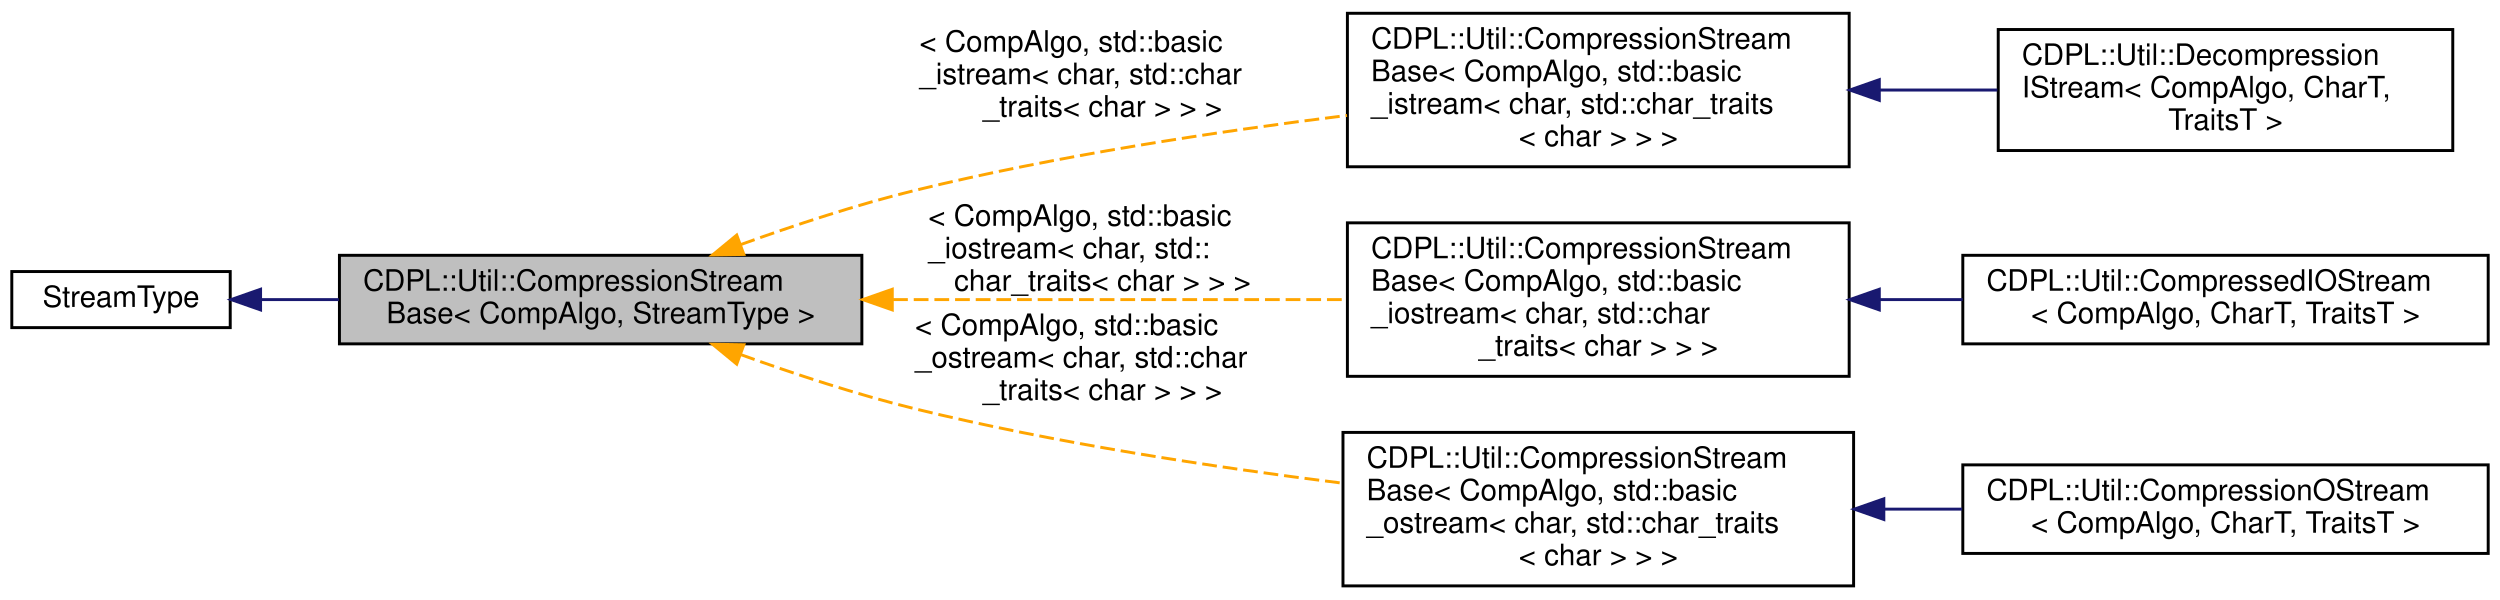
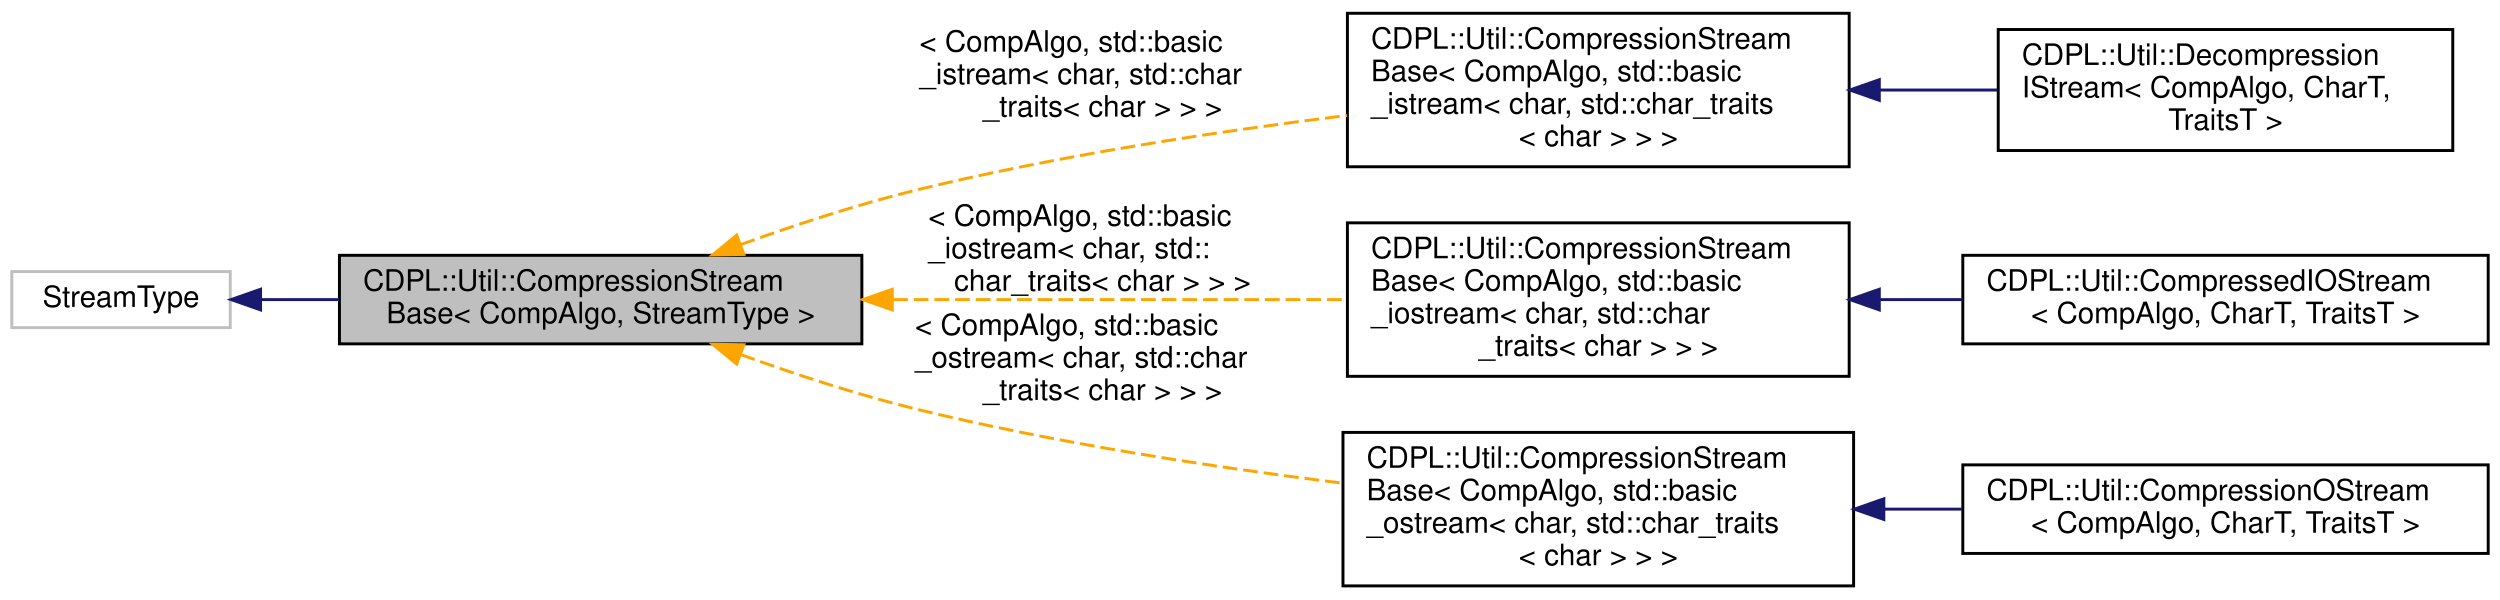
<svg xmlns="http://www.w3.org/2000/svg" xmlns:xlink="http://www.w3.org/1999/xlink" width="847pt" height="203pt" viewBox="0.00 0.00 847.00 203.00">
  <g id="graph0" class="graph" transform="scale(1 1) rotate(0) translate(4 199)">
    <g id="node1" class="node">
      <g id="a_node1">
        <a xlink:title=" ">
          <polygon fill="#bfbfbf" stroke="#000000" points="111,-82.5 111,-112.5 288,-112.5 288,-82.5 111,-82.5" />
          <text text-anchor="start" x="119" y="-100.5" font-family="Helvetica,sans-Serif" font-size="10.00" fill="#000000">CDPL::Util::CompressionStream</text>
          <text text-anchor="middle" x="199.5" y="-89.5" font-family="Helvetica,sans-Serif" font-size="10.00" fill="#000000">Base&lt; CompAlgo, StreamType &gt;</text>
        </a>
      </g>
    </g>
    <g id="node3" class="node">
      <g id="a_node3">
        <a xlink:href="classCDPL_1_1Util_1_1CompressionStreamBase.html" target="_top" xlink:title=" ">
          <polygon fill="none" stroke="#000000" points="452.5,-142.5 452.5,-194.5 622.5,-194.5 622.5,-142.5 452.5,-142.5" />
          <text text-anchor="start" x="460.5" y="-182.5" font-family="Helvetica,sans-Serif" font-size="10.00" fill="#000000">CDPL::Util::CompressionStream</text>
          <text text-anchor="start" x="460.5" y="-171.5" font-family="Helvetica,sans-Serif" font-size="10.00" fill="#000000">Base&lt; CompAlgo, std::basic</text>
          <text text-anchor="start" x="460.5" y="-160.5" font-family="Helvetica,sans-Serif" font-size="10.00" fill="#000000">_istream&lt; char, std::char_traits</text>
          <text text-anchor="middle" x="537.5" y="-149.5" font-family="Helvetica,sans-Serif" font-size="10.00" fill="#000000">&lt; char &gt; &gt; &gt;</text>
        </a>
      </g>
    </g>
    <g id="edge2" class="edge">
      <path fill="none" stroke="#ffa500" stroke-dasharray="5,2" d="M246.949,-116.134C265.183,-122.724 286.339,-129.686 306,-134.5 353.841,-146.213 408.296,-154.457 452.368,-159.892" />
      <polygon fill="#ffa500" stroke="#ffa500" points="248.02,-112.799 237.426,-112.632 245.603,-119.369 248.02,-112.799" />
      <text text-anchor="start" x="307.5" y="-181.5" font-family="Helvetica,sans-Serif" font-size="10.00" fill="#000000"> &lt; CompAlgo, std::basic</text>
      <text text-anchor="start" x="307.5" y="-170.5" font-family="Helvetica,sans-Serif" font-size="10.00" fill="#000000">_istream&lt; char, std::char</text>
      <text text-anchor="middle" x="369.5" y="-159.5" font-family="Helvetica,sans-Serif" font-size="10.00" fill="#000000">_traits&lt; char &gt; &gt; &gt;</text>
    </g>
    <g id="node5" class="node">
      <g id="a_node5">
        <a xlink:href="classCDPL_1_1Util_1_1CompressionStreamBase.html" target="_top" xlink:title=" ">
          <polygon fill="none" stroke="#000000" points="452.5,-71.5 452.5,-123.5 622.5,-123.5 622.5,-71.5 452.5,-71.5" />
          <text text-anchor="start" x="460.5" y="-111.5" font-family="Helvetica,sans-Serif" font-size="10.00" fill="#000000">CDPL::Util::CompressionStream</text>
          <text text-anchor="start" x="460.5" y="-100.5" font-family="Helvetica,sans-Serif" font-size="10.00" fill="#000000">Base&lt; CompAlgo, std::basic</text>
          <text text-anchor="start" x="460.5" y="-89.5" font-family="Helvetica,sans-Serif" font-size="10.00" fill="#000000">_iostream&lt; char, std::char</text>
          <text text-anchor="middle" x="537.5" y="-78.5" font-family="Helvetica,sans-Serif" font-size="10.00" fill="#000000">_traits&lt; char &gt; &gt; &gt;</text>
        </a>
      </g>
    </g>
    <g id="edge4" class="edge">
      <path fill="none" stroke="#ffa500" stroke-dasharray="5,2" d="M298.576,-97.5C347.413,-97.5 405.709,-97.5 452.491,-97.5" />
      <polygon fill="#ffa500" stroke="#ffa500" points="298.306,-94 288.305,-97.5 298.305,-101 298.306,-94" />
      <text text-anchor="start" x="310.5" y="-122.5" font-family="Helvetica,sans-Serif" font-size="10.00" fill="#000000"> &lt; CompAlgo, std::basic</text>
      <text text-anchor="start" x="310.5" y="-111.5" font-family="Helvetica,sans-Serif" font-size="10.00" fill="#000000">_iostream&lt; char, std::</text>
      <text text-anchor="middle" x="369.5" y="-100.5" font-family="Helvetica,sans-Serif" font-size="10.00" fill="#000000">char_traits&lt; char &gt; &gt; &gt;</text>
    </g>
    <g id="node7" class="node">
      <g id="a_node7">
        <a xlink:href="classCDPL_1_1Util_1_1CompressionStreamBase.html" target="_top" xlink:title=" ">
          <polygon fill="none" stroke="#000000" points="451,-.5 451,-52.5 624,-52.5 624,-.5 451,-.5" />
          <text text-anchor="start" x="459" y="-40.5" font-family="Helvetica,sans-Serif" font-size="10.00" fill="#000000">CDPL::Util::CompressionStream</text>
          <text text-anchor="start" x="459" y="-29.5" font-family="Helvetica,sans-Serif" font-size="10.00" fill="#000000">Base&lt; CompAlgo, std::basic</text>
          <text text-anchor="start" x="459" y="-18.5" font-family="Helvetica,sans-Serif" font-size="10.00" fill="#000000">_ostream&lt; char, std::char_traits</text>
          <text text-anchor="middle" x="537.5" y="-7.5" font-family="Helvetica,sans-Serif" font-size="10.00" fill="#000000">&lt; char &gt; &gt; &gt;</text>
        </a>
      </g>
    </g>
    <g id="edge6" class="edge">
      <path fill="none" stroke="#ffa500" stroke-dasharray="5,2" d="M246.949,-78.866C265.183,-72.276 286.339,-65.314 306,-60.5 353.25,-48.932 406.95,-40.747 450.727,-35.311" />
      <polygon fill="#ffa500" stroke="#ffa500" points="245.603,-75.631 237.426,-82.368 248.02,-82.201 245.603,-75.631" />
      <text text-anchor="start" x="306" y="-85.5" font-family="Helvetica,sans-Serif" font-size="10.00" fill="#000000"> &lt; CompAlgo, std::basic</text>
      <text text-anchor="start" x="306" y="-74.5" font-family="Helvetica,sans-Serif" font-size="10.00" fill="#000000">_ostream&lt; char, std::char</text>
      <text text-anchor="middle" x="369.5" y="-63.5" font-family="Helvetica,sans-Serif" font-size="10.00" fill="#000000">_traits&lt; char &gt; &gt; &gt;</text>
    </g>
    <g id="node2" class="node">
      <g id="a_node2">
-         <a xlink:href="classStreamType.html" target="_top" xlink:title=" ">
-           <polygon fill="none" stroke="#000000" points="0,-88 0,-107 74,-107 74,-88 0,-88" />
+         <a xlink:title=" ">
+           <polygon fill="none" stroke="#bfbfbf" points="0,-88 0,-107 74,-107 74,-88 0,-88" />
          <text text-anchor="middle" x="37" y="-95" font-family="Helvetica,sans-Serif" font-size="10.00" fill="#000000">StreamType</text>
        </a>
      </g>
    </g>
    <g id="edge1" class="edge">
      <path fill="none" stroke="#191970" d="M84.505,-97.5C92.848,-97.5 101.768,-97.5 110.811,-97.5" />
      <polygon fill="#191970" stroke="#191970" points="84.281,-94 74.281,-97.5 84.281,-101 84.281,-94" />
    </g>
    <g id="node4" class="node">
      <g id="a_node4">
        <a xlink:href="classCDPL_1_1Util_1_1DecompressionIStream.html" target="_top" xlink:title=" ">
          <polygon fill="none" stroke="#000000" points="673,-148 673,-189 827,-189 827,-148 673,-148" />
          <text text-anchor="start" x="681" y="-177" font-family="Helvetica,sans-Serif" font-size="10.00" fill="#000000">CDPL::Util::Decompression</text>
          <text text-anchor="start" x="681" y="-166" font-family="Helvetica,sans-Serif" font-size="10.00" fill="#000000">IStream&lt; CompAlgo, CharT,</text>
          <text text-anchor="middle" x="750" y="-155" font-family="Helvetica,sans-Serif" font-size="10.00" fill="#000000"> TraitsT &gt;</text>
        </a>
      </g>
    </g>
    <g id="edge3" class="edge">
      <path fill="none" stroke="#191970" d="M632.843,-168.5C646.174,-168.5 659.736,-168.5 672.679,-168.5" />
      <polygon fill="#191970" stroke="#191970" points="632.707,-165 622.707,-168.5 632.707,-172 632.707,-165" />
    </g>
    <g id="node6" class="node">
      <g id="a_node6">
        <a xlink:href="classCDPL_1_1Util_1_1CompressedIOStream.html" target="_top" xlink:title=" ">
          <polygon fill="none" stroke="#000000" points="661,-82.5 661,-112.5 839,-112.5 839,-82.5 661,-82.5" />
          <text text-anchor="start" x="669" y="-100.5" font-family="Helvetica,sans-Serif" font-size="10.00" fill="#000000">CDPL::Util::CompressedIOStream</text>
          <text text-anchor="middle" x="750" y="-89.5" font-family="Helvetica,sans-Serif" font-size="10.00" fill="#000000">&lt; CompAlgo, CharT, TraitsT &gt;</text>
        </a>
      </g>
    </g>
    <g id="edge5" class="edge">
      <path fill="none" stroke="#191970" d="M632.81,-97.5C642.174,-97.5 651.653,-97.5 660.951,-97.5" />
      <polygon fill="#191970" stroke="#191970" points="632.707,-94 622.707,-97.5 632.707,-101 632.707,-94" />
    </g>
    <g id="node8" class="node">
      <g id="a_node8">
        <a xlink:href="classCDPL_1_1Util_1_1CompressionOStream.html" target="_top" xlink:title=" ">
          <polygon fill="none" stroke="#000000" points="661,-11.5 661,-41.5 839,-41.5 839,-11.5 661,-11.5" />
          <text text-anchor="start" x="669" y="-29.5" font-family="Helvetica,sans-Serif" font-size="10.00" fill="#000000">CDPL::Util::CompressionOStream</text>
          <text text-anchor="middle" x="750" y="-18.5" font-family="Helvetica,sans-Serif" font-size="10.00" fill="#000000">&lt; CompAlgo, CharT, TraitsT &gt;</text>
        </a>
      </g>
    </g>
    <g id="edge7" class="edge">
      <path fill="none" stroke="#191970" d="M634.473,-26.5C643.238,-26.5 652.087,-26.5 660.78,-26.5" />
      <polygon fill="#191970" stroke="#191970" points="634.238,-23 624.238,-26.5 634.238,-30 634.238,-23" />
    </g>
  </g>
</svg>
